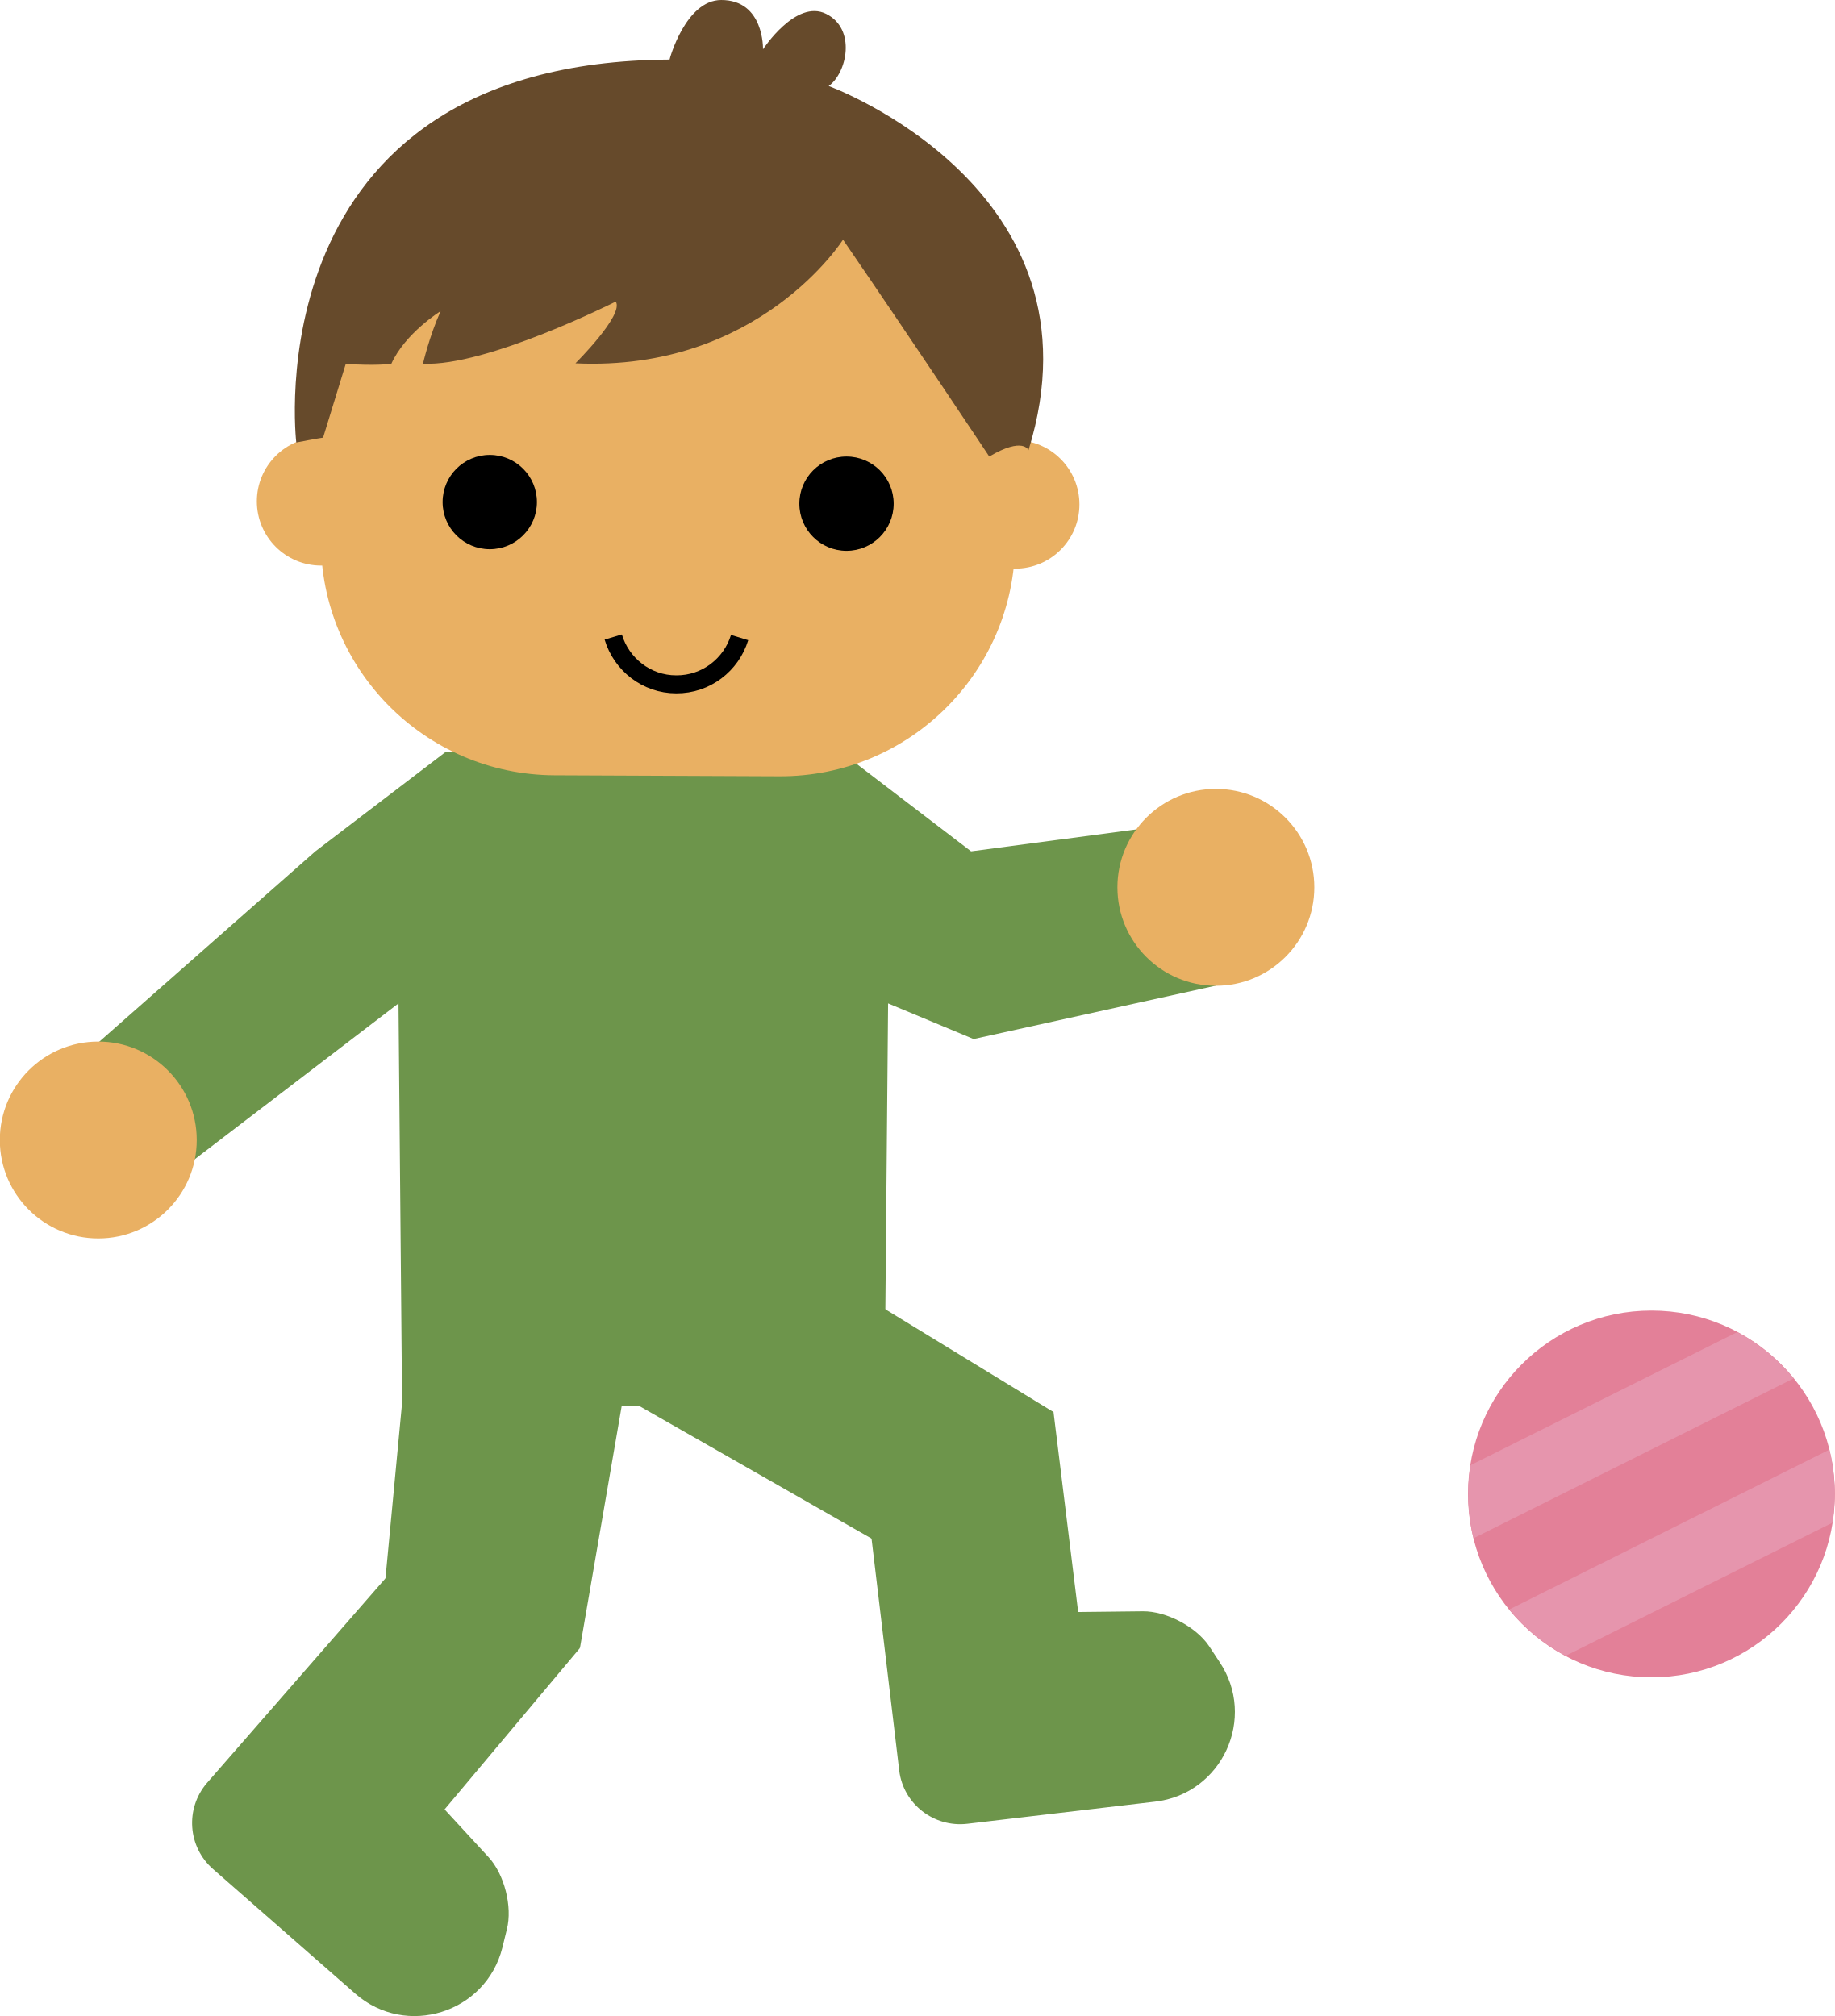
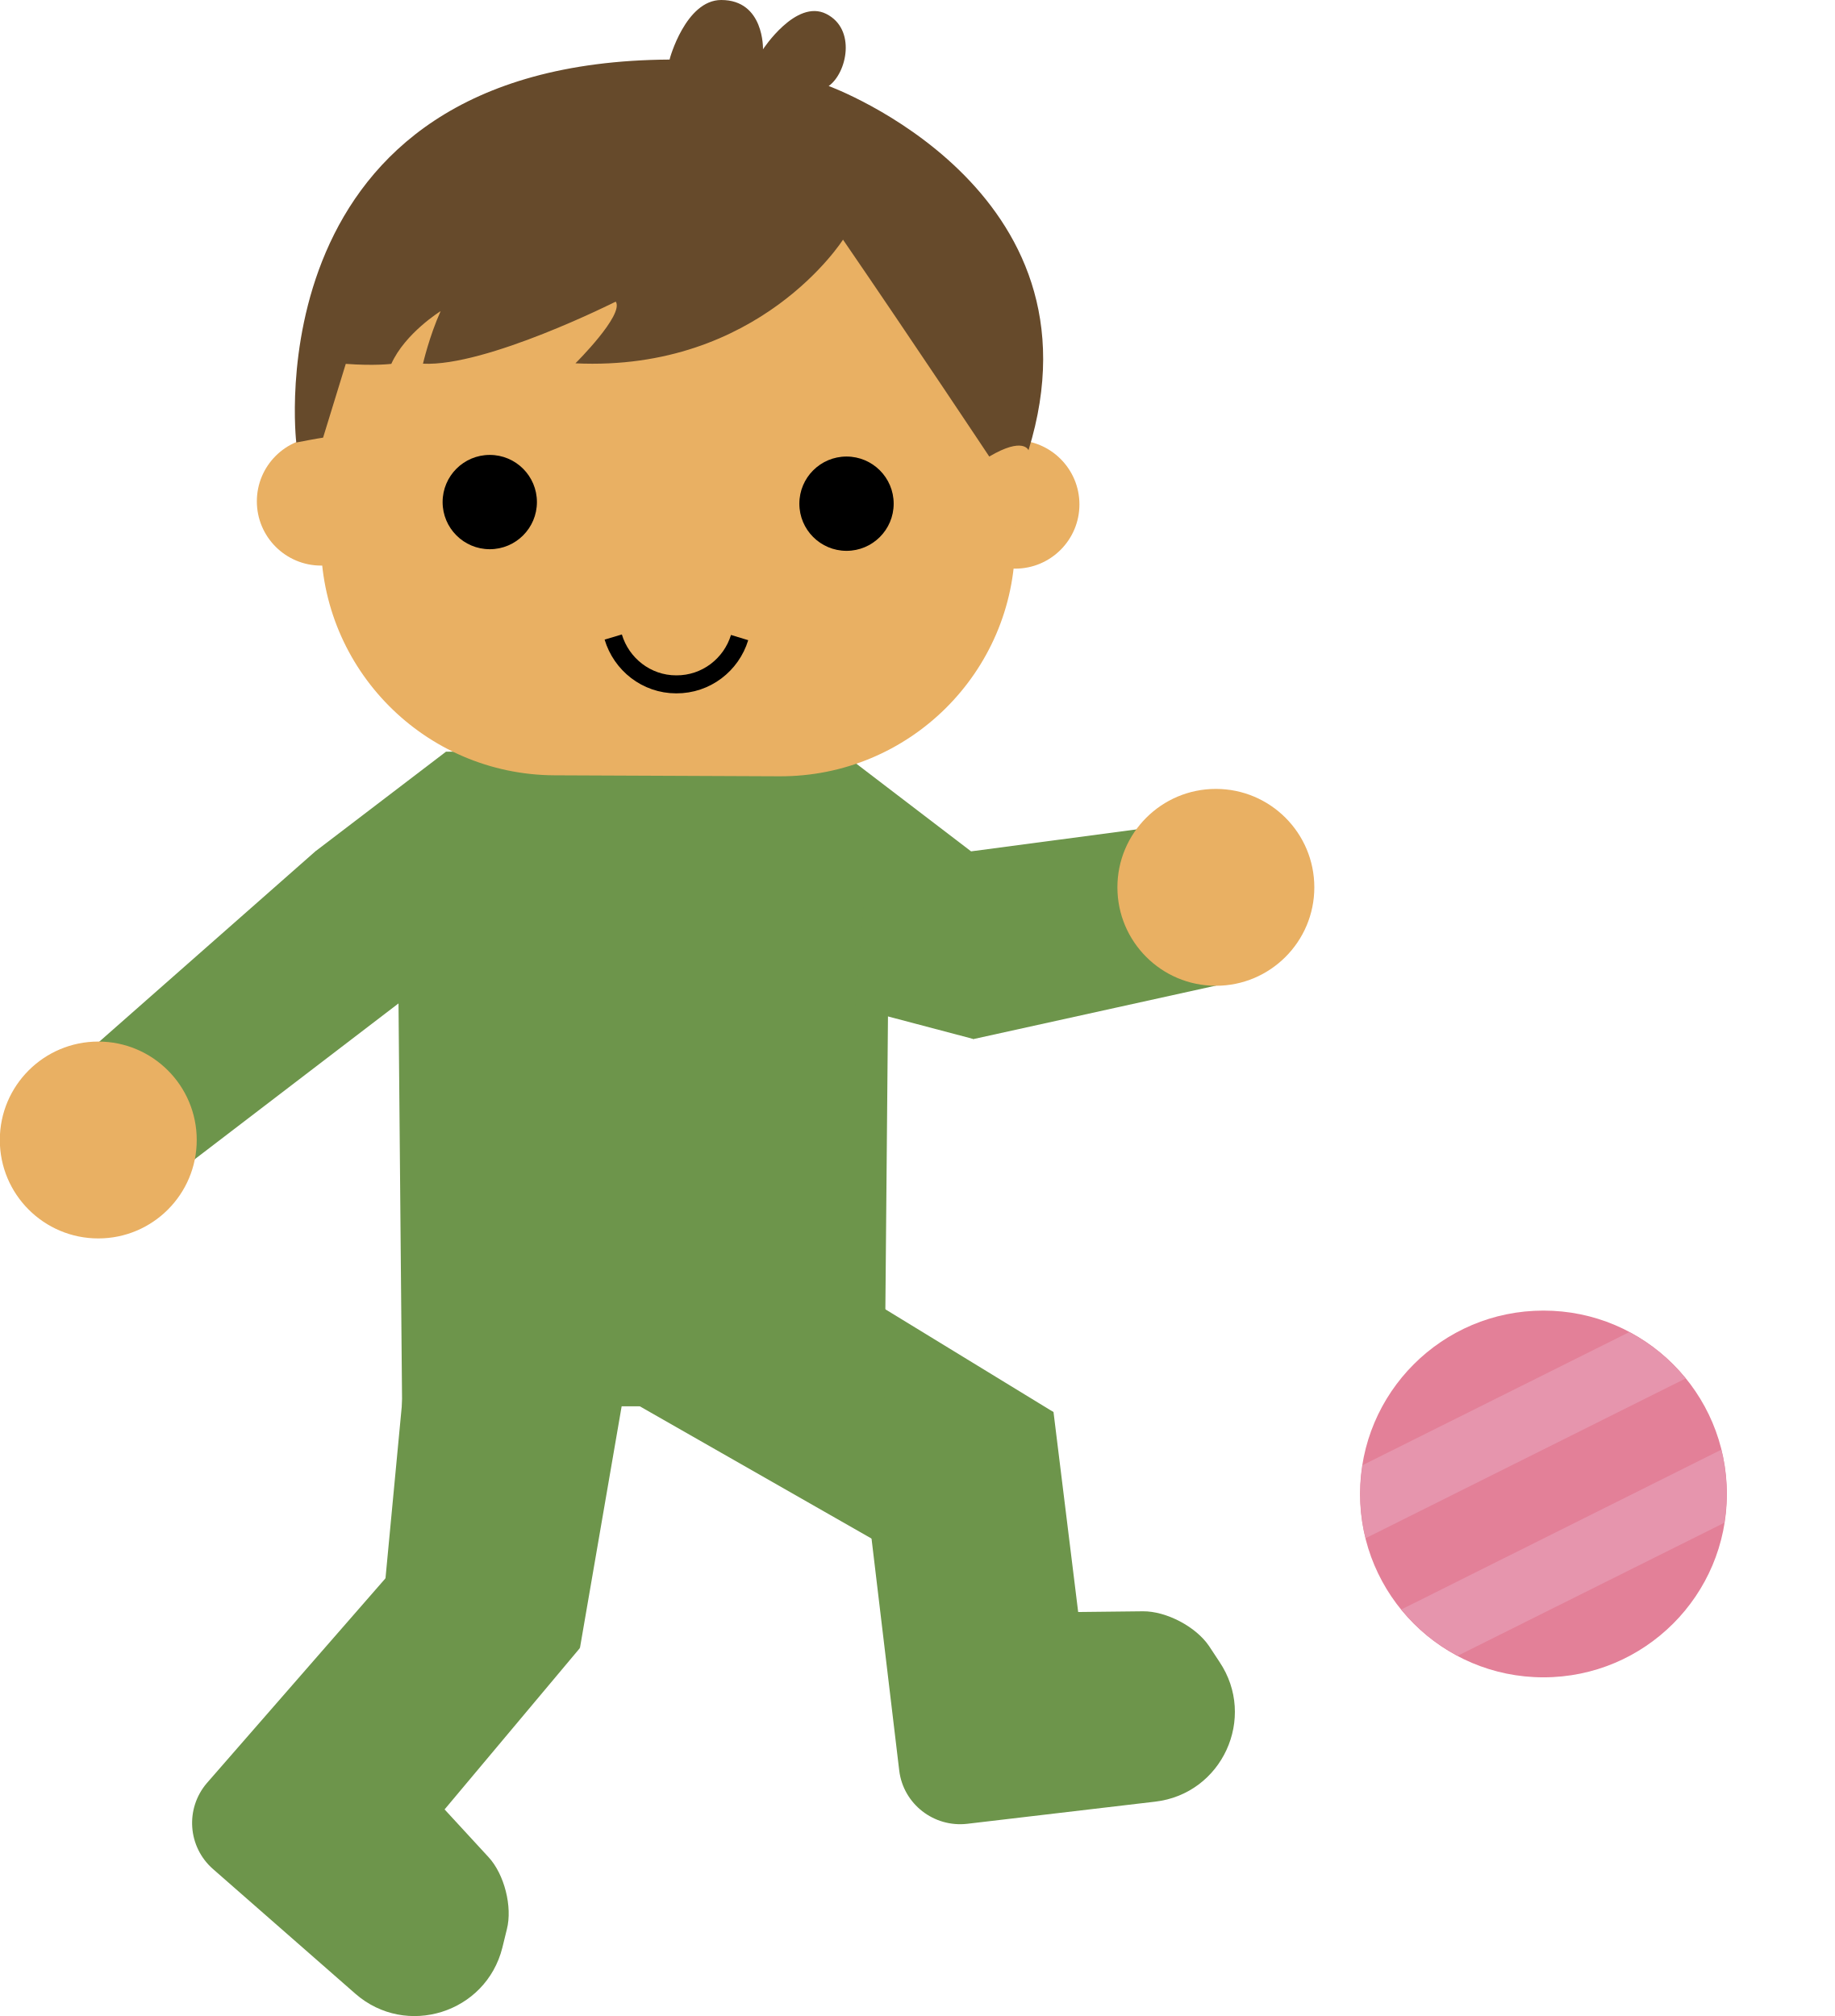
<svg xmlns="http://www.w3.org/2000/svg" id="Layer_1" data-name="Layer 1" viewBox="0 0 101.94 112.03">
  <defs>
    <style>
      .cls-1 {
        fill: #664a2b;
      }

      .cls-2 {
        fill: #e9b063;
      }

      .cls-3 {
        fill: #6d954b;
      }

      .cls-4 {
        fill: none;
        stroke: #000;
        stroke-miterlimit: 10;
      }

      .cls-5 {
        fill: #e38098;
      }

      .cls-6 {
        fill: #e695ad;
      }

    </style>
  </defs>
  <polygon class="cls-3" points="29.89 74.92 36.66 65.1 58.53 78.47 52.73 87.96 29.89 74.92" />
  <g class="baby-kick-shin">
    <path class="cls-3" d="M58.53,78.47L59.90,89.58L63.50,89.54C64.79,89.53 66.44,90.39 67.17,91.47L67.75,92.35C69.84,95.46 67.90,99.69 64.17,100.12L53.73,101.35C51.88,101.56 50.19,100.25 49.96,98.40L47.92,81.31L49.63,75.52Z" />
  </g>
  <path class="cls-3" d="M32.22,91.58l-7.52,8.97,2.44,2.65c.88.95,1.34,2.76,1.02,4.01l-.25,1.02c-.91,3.64-5.35,5.03-8.17,2.56l-7.91-6.93c-1.4-1.23-1.55-3.35-.34-4.77l11.31-12.97,9.42,5.46Z" />
  <polygon class="cls-3" points="22.77 73.41 35.07 75.06 32.22 91.58 21.15 90.52 22.77 73.41" />
-   <polygon class="cls-3" points="49.34 55.76 49.14 78.15 22.34 78.15 22.14 55.76 7.04 67.31 4.49 58.79 17.52 47.31 24.78 41.77 46.7 41.77 53.95 47.31 65.78 45.74 67.56 54.77 54.09 57.74 49.34 55.76" />
-   <path class="cls-2" d="M73.02,49.31c0,3.02-2.45,5.47-5.47,5.47-3.02,0-5.47-2.45-5.47-5.47,0-3.02,2.45-5.47,5.47-5.47,3.02,0,5.47,2.45,5.47,5.47Z" />
-   <path class="cls-2" d="M10.93,63.35c0,3.02-2.45,5.47-5.47,5.47-3.02,0-5.47-2.45-5.47-5.47,0-3.02,2.45-5.47,5.47-5.47,3.02,0,5.47,2.45,5.47,5.47Z" />
+   <polygon class="cls-3" points="49.34 55.76 49.14 78.15 22.34 78.15 22.14 55.76 17.52 47.31 24.78 41.77 46.7 41.77 53.95 47.31 54.09 57.74 49.34 55.76" />
+   <g class="baby-kick-arm-back">
+     <polygon class="cls-3" points="22.14 55.76 7.04 67.31 4.49 58.79 17.52 47.31 26.5 49.5 27.5 55.5" />
+     <path class="cls-2" d="M10.93,63.35c0,3.02-2.45,5.47-5.47,5.47-3.02,0-5.47-2.45-5.47-5.47,0-3.02,2.45-5.47,5.47-5.47,3.02,0,5.47,2.45,5.47,5.47Z" />
+   </g>
+   <g class="baby-kick-arm-front">
+     <polygon class="cls-3" points="53.95 47.31 65.78 45.74 67.56 54.77 54.09 57.74 47.5 56 48 50" />
+     <path class="cls-2" d="M73.02,49.31c0,3.02-2.45,5.47-5.47,5.47-3.02,0-5.47-2.45-5.47-5.47,0-3.02,2.45-5.47,5.47-5.47,3.02,0,5.47,2.45,5.47,5.47Z" />
+   </g>
  <g class="baby-kick-head">
    <circle class="cls-2" cx="17.84" cy="27.86" r="3.57" />
    <circle class="cls-2" cx="56.4" cy="28.03" r="3.57" />
    <path class="cls-2" d="M31.53,6.46h11.21c7.55,0,13.68,6.13,13.68,13.68v9.93c0,7.2-5.84,13.04-13.04,13.04h-12.49c-7.2,0-13.04-5.84-13.04-13.04v-9.93c0-7.55,6.13-13.68,13.68-13.68Z" transform="translate(.11 -.16) rotate(.25)" />
    <g>
      <circle cx="27.21" cy="27.9" r="2.62" />
      <circle cx="47.03" cy="27.99" r="2.62" />
      <path class="cls-4" d="M41.09,35.43c-.46,1.51-1.86,2.61-3.52,2.6-1.66,0-3.05-1.12-3.5-2.63" />
    </g>
    <path class="cls-1" d="M46.84,13.31s-4.64,7.36-14.87,6.88c0,0,2.72-2.7,2.24-3.43,0,0-7.2,3.63-10.71,3.45,0,0,.35-1.52.98-2.92,0,0-1.97,1.22-2.74,2.93,0,0-.91.12-2.53,0l-1.26,4.1s-.36.05-1.49.27c0,0-2.52-21.14,20.74-21.28C37.19,3.3,38.09,0,40.07,0c2.4,0,2.32,2.74,2.32,2.74,0,0,1.83-2.81,3.51-1.97s1.16,3.28.14,4.01c0,0,15.6,5.69,11.1,20.24,0,0-.28-.77-2.18.35,0,0-4.15-6.25-8.13-12.06Z" />
  </g>
  <g class="baby-ball">
-     <circle class="cls-5" cx="91.75" cy="83.02" r="10.19" />
-     <g>
-       <path class="cls-6" d="M101.8,84.62c.21-1.33.17-2.71-.17-4.06l-17.78,8.88c.88,1.08,1.95,1.95,3.14,2.57l14.81-7.39Z" />
-       <path class="cls-6" d="M81.7,81.42c-.21,1.33-.17,2.71.17,4.06l17.78-8.88c-.88-1.08-1.95-1.95-3.14-2.57l-14.81,7.39Z" />
+     <g transform="translate(-6 0)">
+       <circle class="cls-5" cx="91.75" cy="83.02" r="10.19" />
+       <g>
+         <path class="cls-6" d="M101.8,84.62c.21-1.33.17-2.71-.17-4.06l-17.78,8.88c.88,1.08,1.95,1.95,3.14,2.57l14.81-7.39Z" />
+         <path class="cls-6" d="M81.7,81.42c-.21,1.33-.17,2.71.17,4.06l17.78-8.88c-.88-1.08-1.95-1.95-3.14-2.57l-14.81,7.39Z" />
+       </g>
    </g>
  </g>
</svg>
